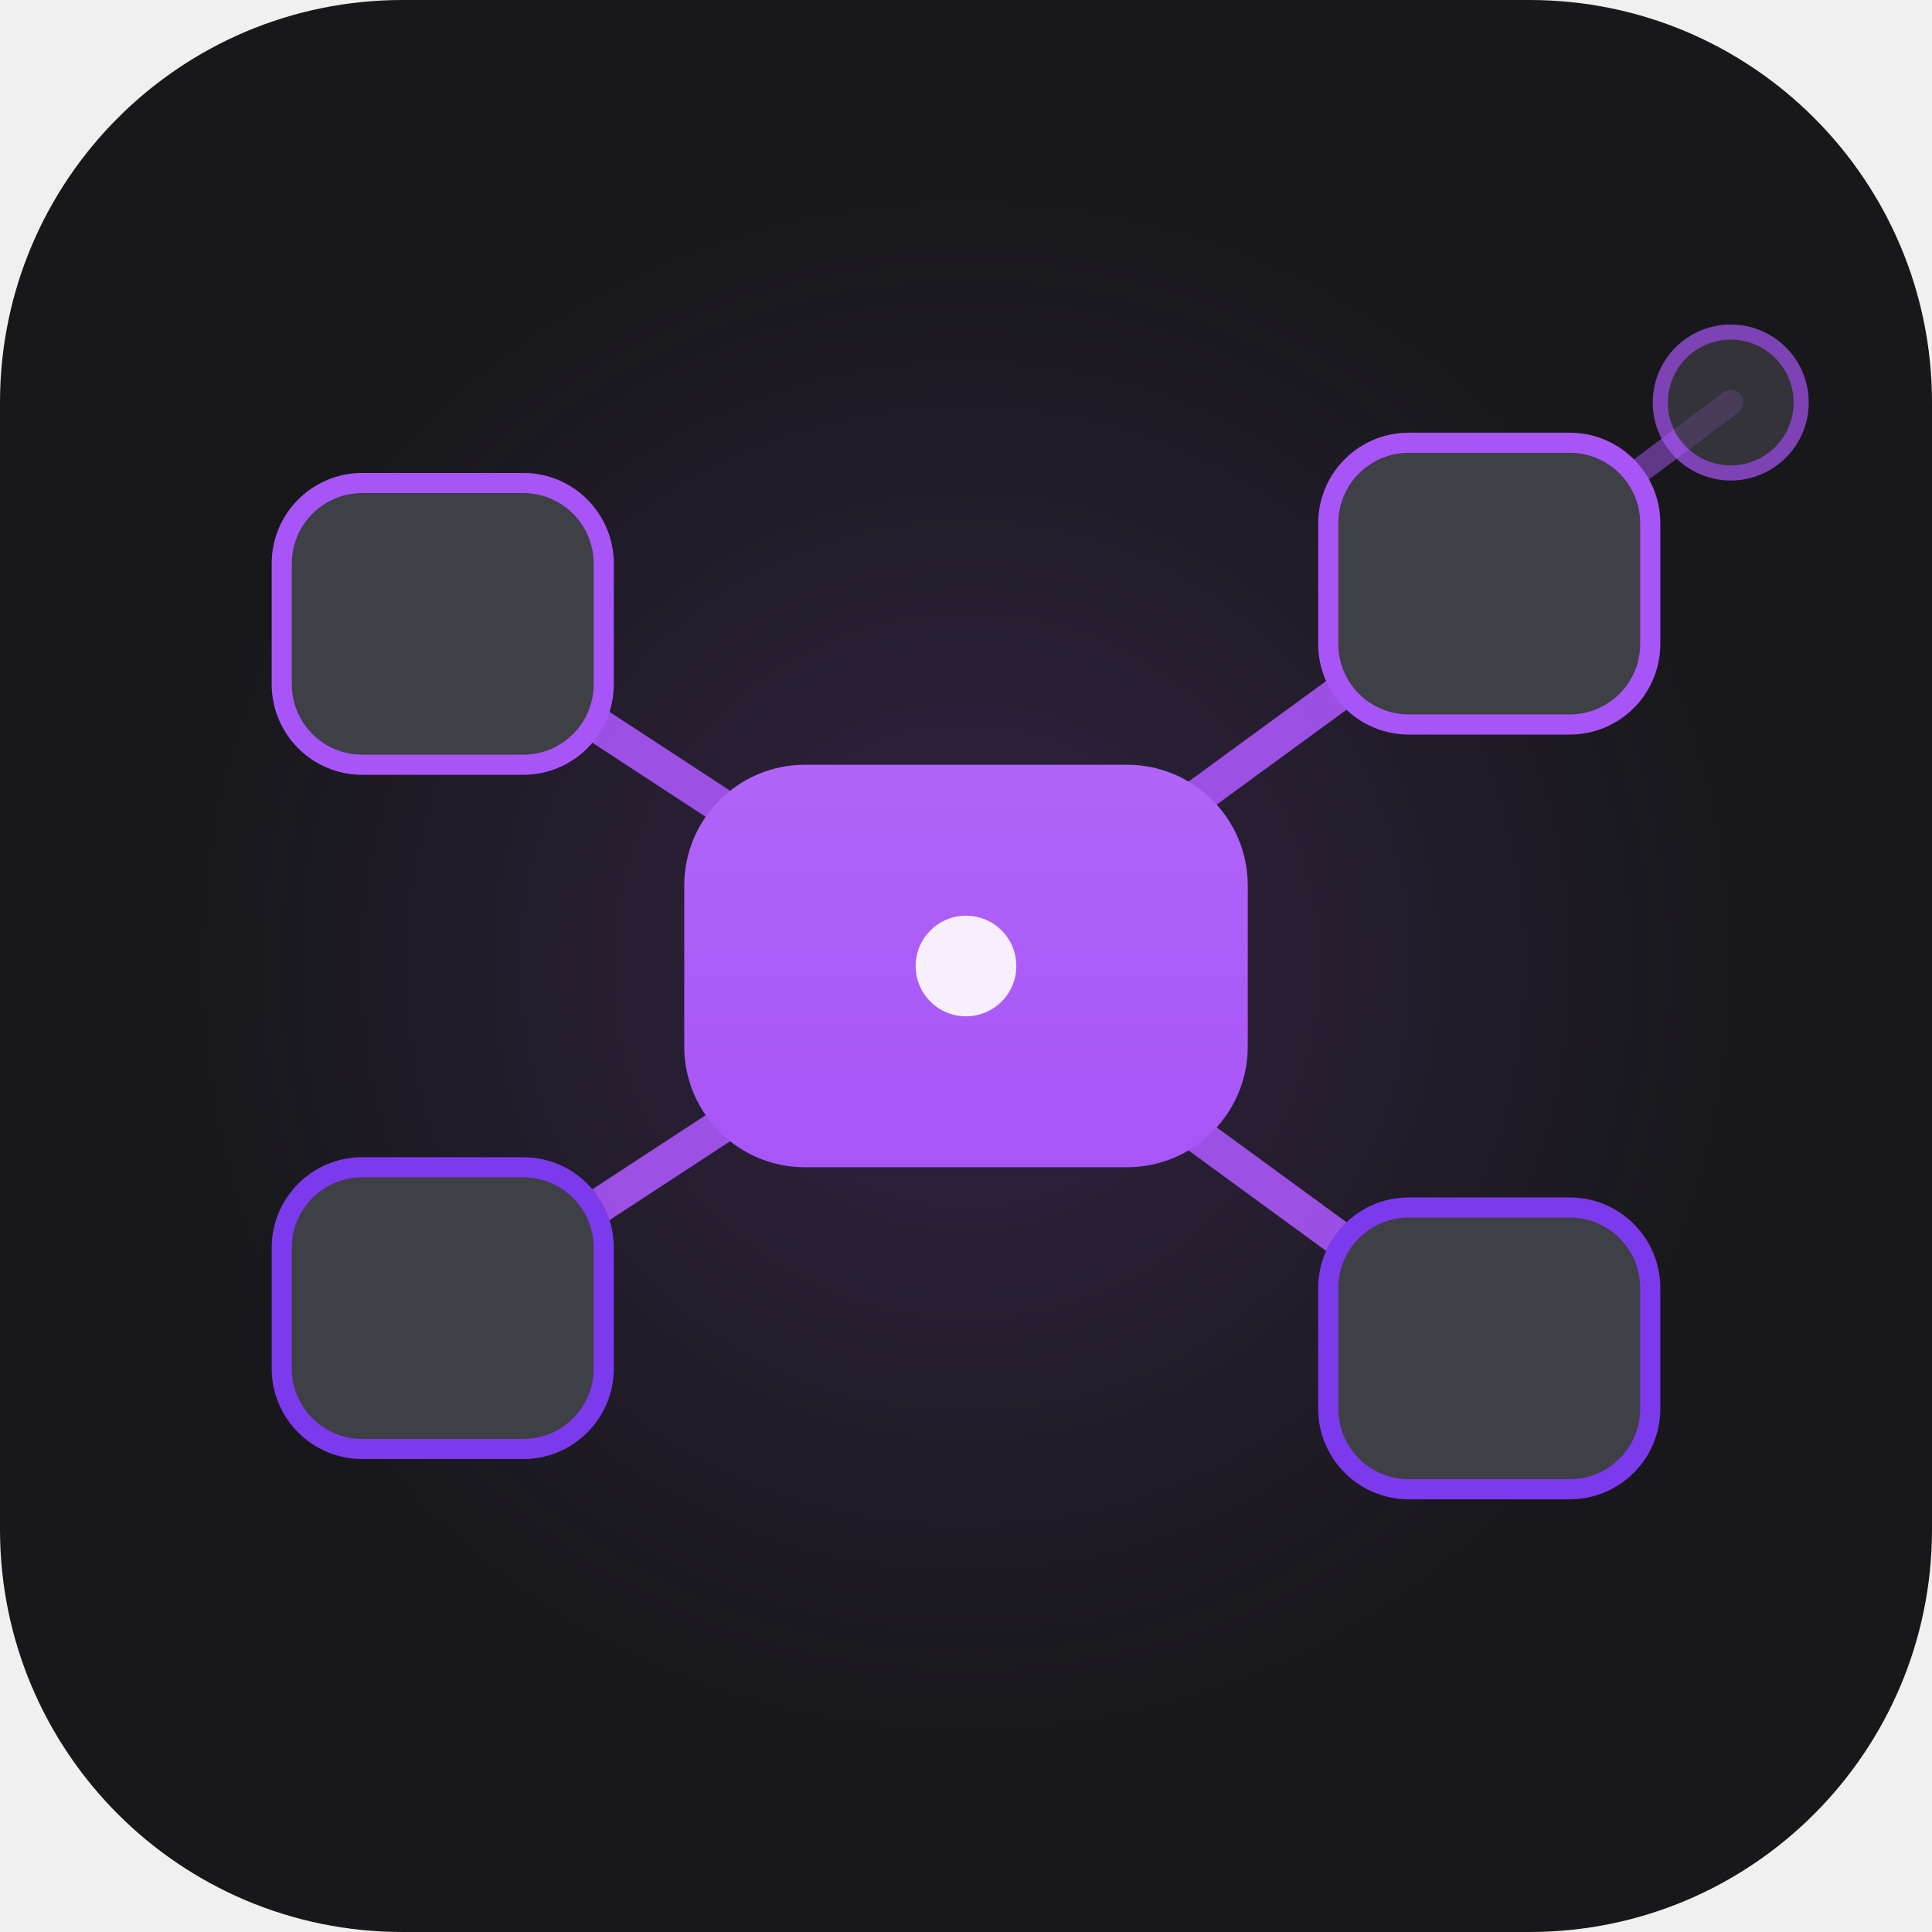
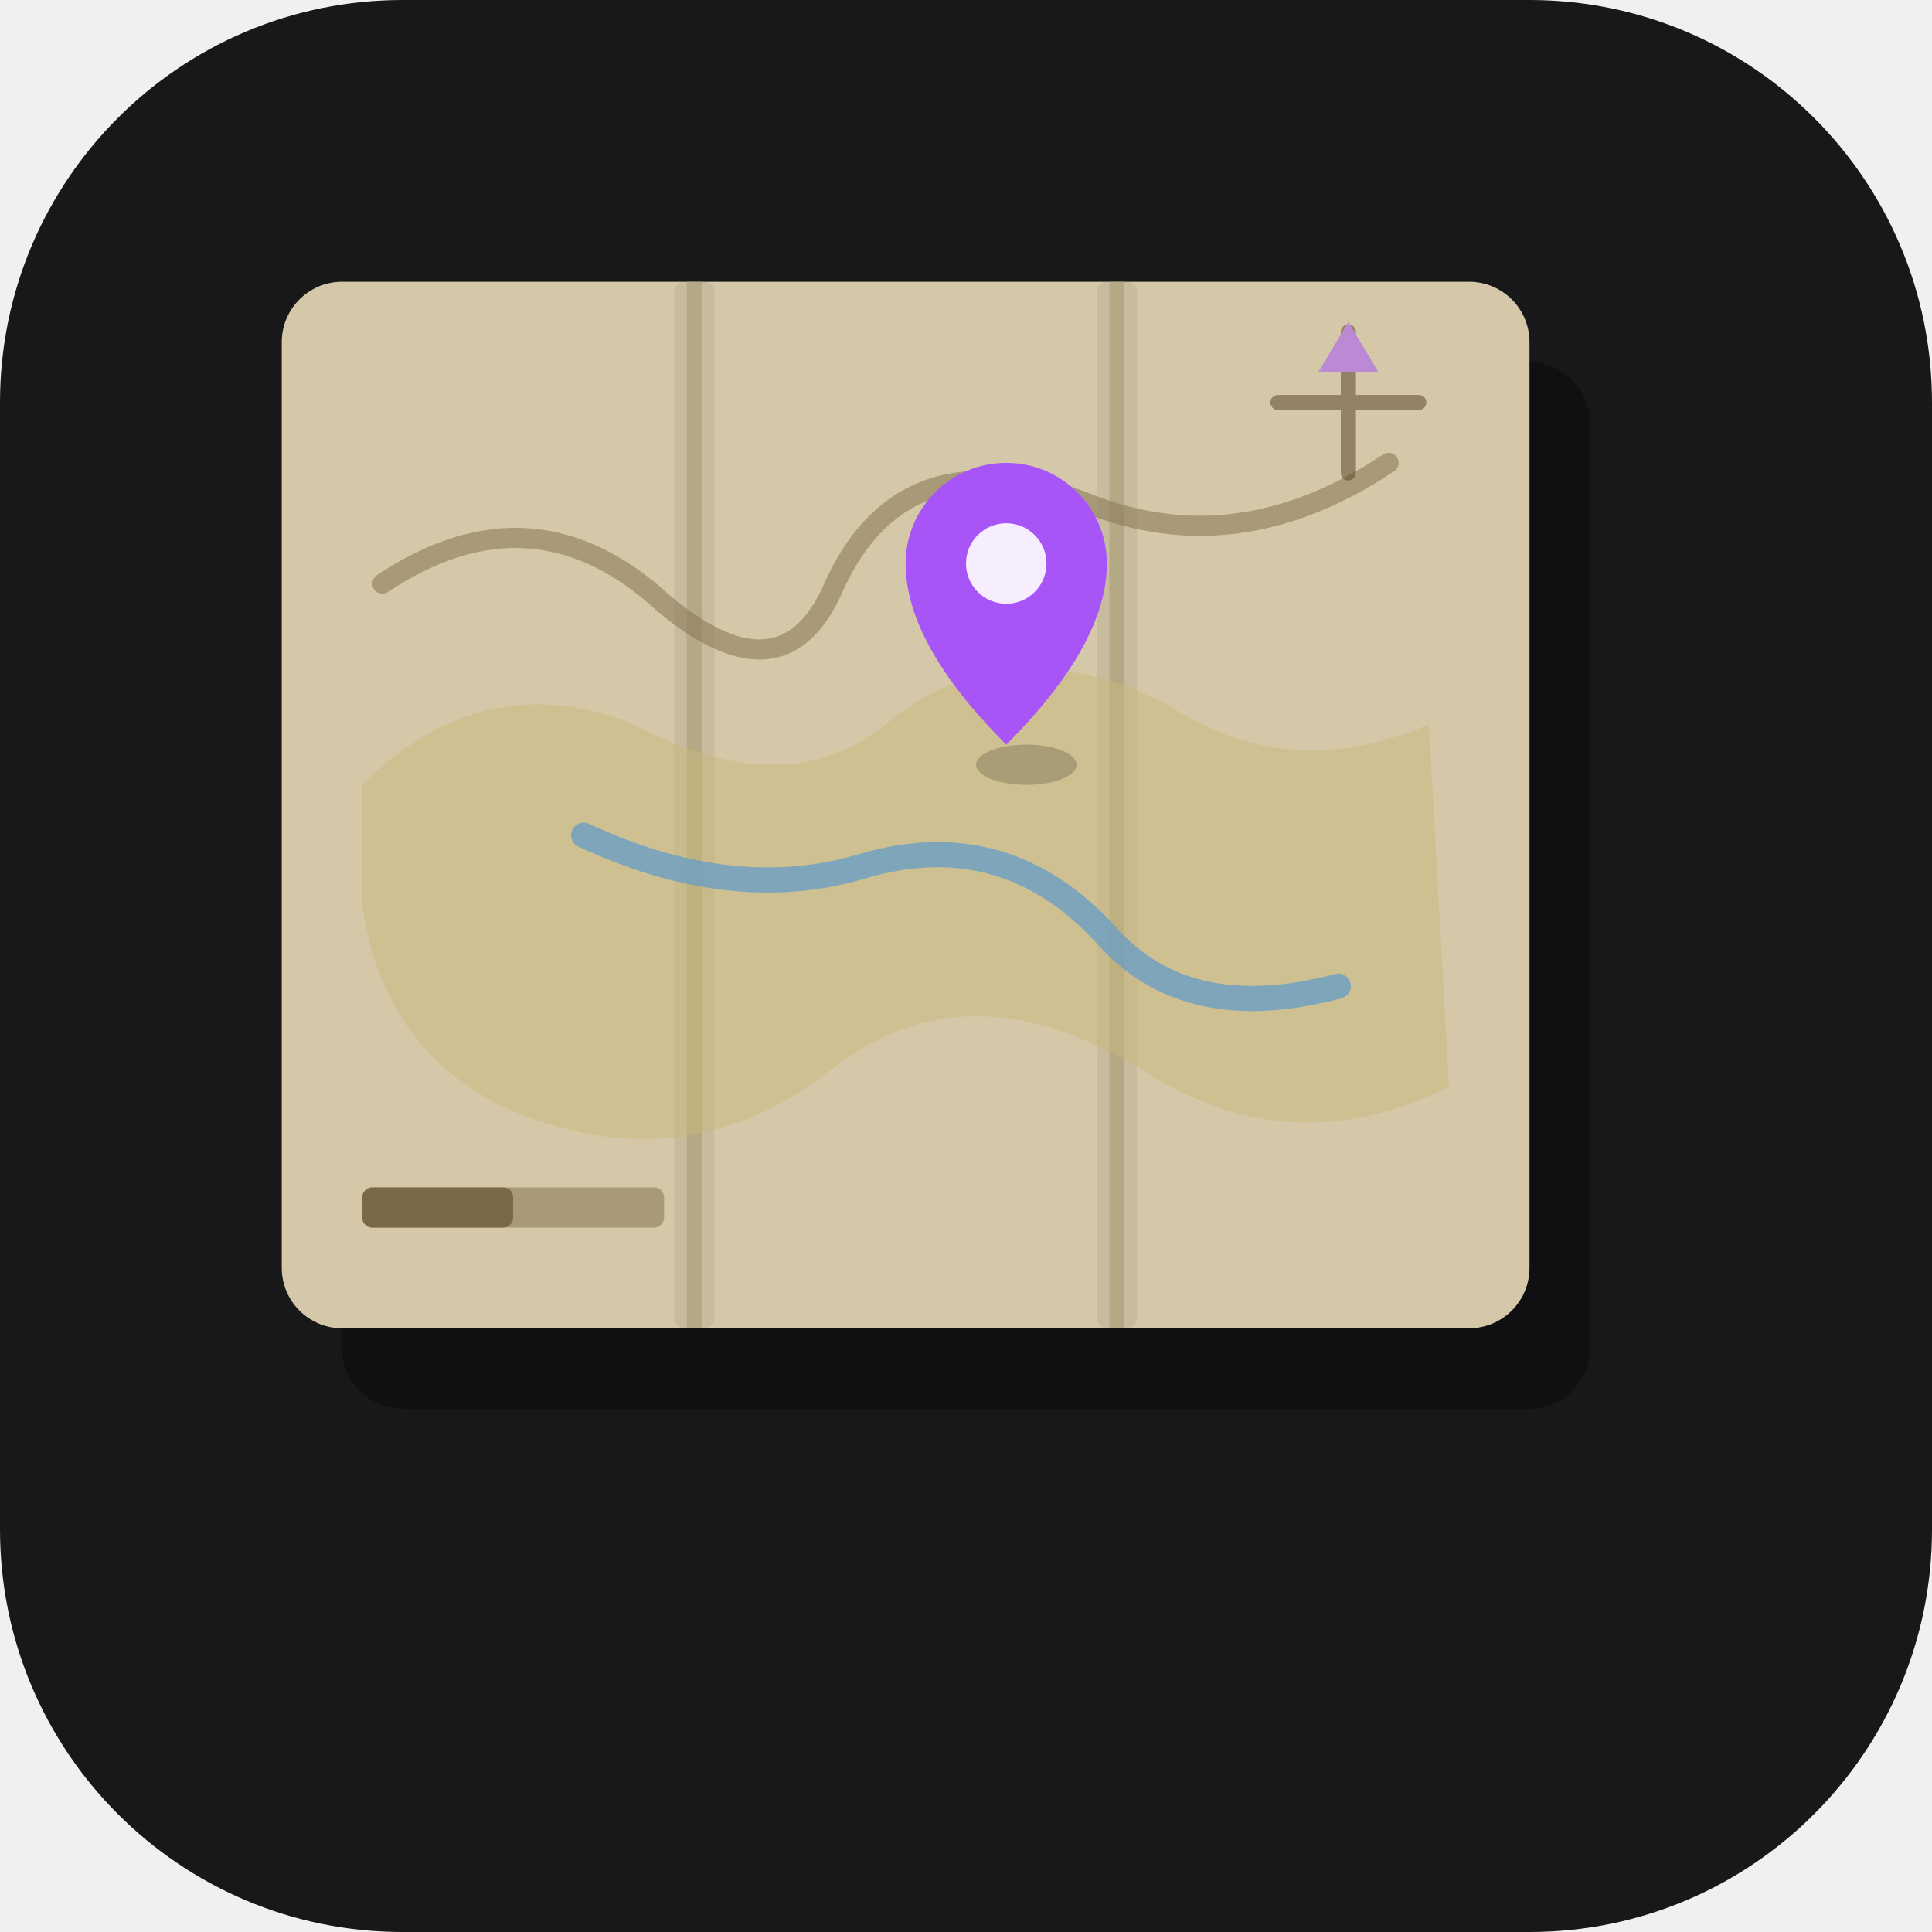
<svg xmlns="http://www.w3.org/2000/svg" viewBox="0 0 192 192">
  <rect width="192" height="192" fill="#18181b" rx="40" />
-   <radialGradient id="glow" cx="50%" cy="50%" r="40%">
-     <stop offset="0%" stop-color="#a855f7" stop-opacity="0.18" />
-     <stop offset="100%" stop-color="#a855f7" stop-opacity="0" />
-   </radialGradient>
-   <rect width="192" height="192" rx="40" fill="url(#glow)" />
-   <line x1="96" y1="96" x2="148" y2="58" stroke="#a855f7" stroke-width="3.5" stroke-linecap="round" opacity="0.9" />
-   <line x1="96" y1="96" x2="148" y2="134" stroke="#a855f7" stroke-width="3.5" stroke-linecap="round" opacity="0.9" />
-   <line x1="96" y1="96" x2="44" y2="62" stroke="#a855f7" stroke-width="3.5" stroke-linecap="round" opacity="0.9" />
-   <line x1="96" y1="96" x2="44" y2="130" stroke="#a855f7" stroke-width="3.5" stroke-linecap="round" opacity="0.9" />
-   <line x1="148" y1="58" x2="172" y2="40" stroke="#a855f7" stroke-width="2.5" stroke-linecap="round" opacity="0.5" />
-   <circle cx="172" cy="40" r="7" fill="#3f3f46" stroke="#a855f7" stroke-width="1.5" opacity="0.7" />
-   <rect x="132" y="44" width="32" height="28" rx="8" fill="#3f3f46" stroke="#a855f7" stroke-width="2" />
-   <rect x="132" y="120" width="32" height="28" rx="8" fill="#3f3f46" stroke="#7c3aed" stroke-width="2" />
-   <rect x="28" y="48" width="32" height="28" rx="8" fill="#3f3f46" stroke="#a855f7" stroke-width="2" />
-   <rect x="28" y="116" width="32" height="28" rx="8" fill="#3f3f46" stroke="#7c3aed" stroke-width="2" />
-   <rect x="68" y="76" width="56" height="40" rx="12" fill="#a855f7" />
-   <rect x="68" y="76" width="56" height="40" rx="12" fill="url(#rootShine)" opacity="0.3" />
-   <linearGradient id="rootShine" x1="0" y1="0" x2="0" y2="1">
-     <stop offset="0%" stop-color="#ffffff" stop-opacity="0.3" />
-     <stop offset="100%" stop-color="#ffffff" stop-opacity="0" />
-   </linearGradient>
-   <circle cx="96" cy="96" r="5" fill="#ffffff" opacity="0.9" />
+   <g transform="translate(28, 28)">
+     <rect x="6" y="8" width="124" height="104" rx="6" fill="#000000" opacity="0.35" />
+     <rect x="0" y="0" width="124" height="104" rx="6" fill="#d4c8a8" />
+     <line x1="41" y1="0" x2="41" y2="104" stroke="#b8a880" stroke-width="1.5" opacity="0.7" />
+     <line x1="83" y1="0" x2="83" y2="104" stroke="#b8a880" stroke-width="1.5" opacity="0.7" />
+     <rect x="39" y="0" width="4" height="104" fill="#000" opacity="0.06" rx="1" />
+     <rect x="81" y="0" width="4" height="104" fill="#000" opacity="0.06" rx="1" />
+     <path d="M 10 30 Q 25 20 38 32 Q 50 42 55 30 Q 62 15 80 22 Q 95 28 110 18" fill="none" stroke="#8a7a5a" stroke-width="2" stroke-linecap="round" opacity="0.6" />
+     <path d="M 8 50 Q 20 38 35 44 Q 50 52 60 44 Q 72 34 88 42 Q 100 50 114 44 L 116 80 Q 100 88 85 78 Q 68 68 55 78 Q 40 90 22 82 Q 10 76 8 62 Z" fill="#c8b87a" opacity="0.5" />
+     <path d="M 30 55 Q 45 62 58 58 Q 72 54 82 65 Q 90 74 105 70" fill="none" stroke="#6b9fc4" stroke-width="2.5" stroke-linecap="round" opacity="0.8" />
+     <g transform="translate(72, 28)">
+       <path d="M 0 18 Q -10 8 -10 0 A 10 10 0 1 1 10 0 Q 10 8 0 18 Z" fill="#a855f7" />
+       <circle cx="0" cy="0" r="4" fill="#ffffff" opacity="0.9" />
+       <ellipse cx="2" cy="20" rx="5" ry="2" fill="#000" opacity="0.18" />
+     </g>
+     <rect x="8" y="90" width="30" height="4" rx="1" fill="#8a7a5a" opacity="0.6" />
+     <rect x="8" y="90" width="15" height="4" rx="1" fill="#5a4a2a" opacity="0.6" />
+     <g transform="translate(106, 12)" opacity="0.55">
+       <line x1="0" y1="-7" x2="0" y2="7" stroke="#5a4a2a" stroke-width="1.5" stroke-linecap="round" />
+       <line x1="-7" y1="0" x2="7" y2="0" stroke="#5a4a2a" stroke-width="1.5" stroke-linecap="round" />
+       <polygon points="0,-8 -3,-3 3,-3" fill="#a855f7" />
+     </g>
+   </g>
</svg>
